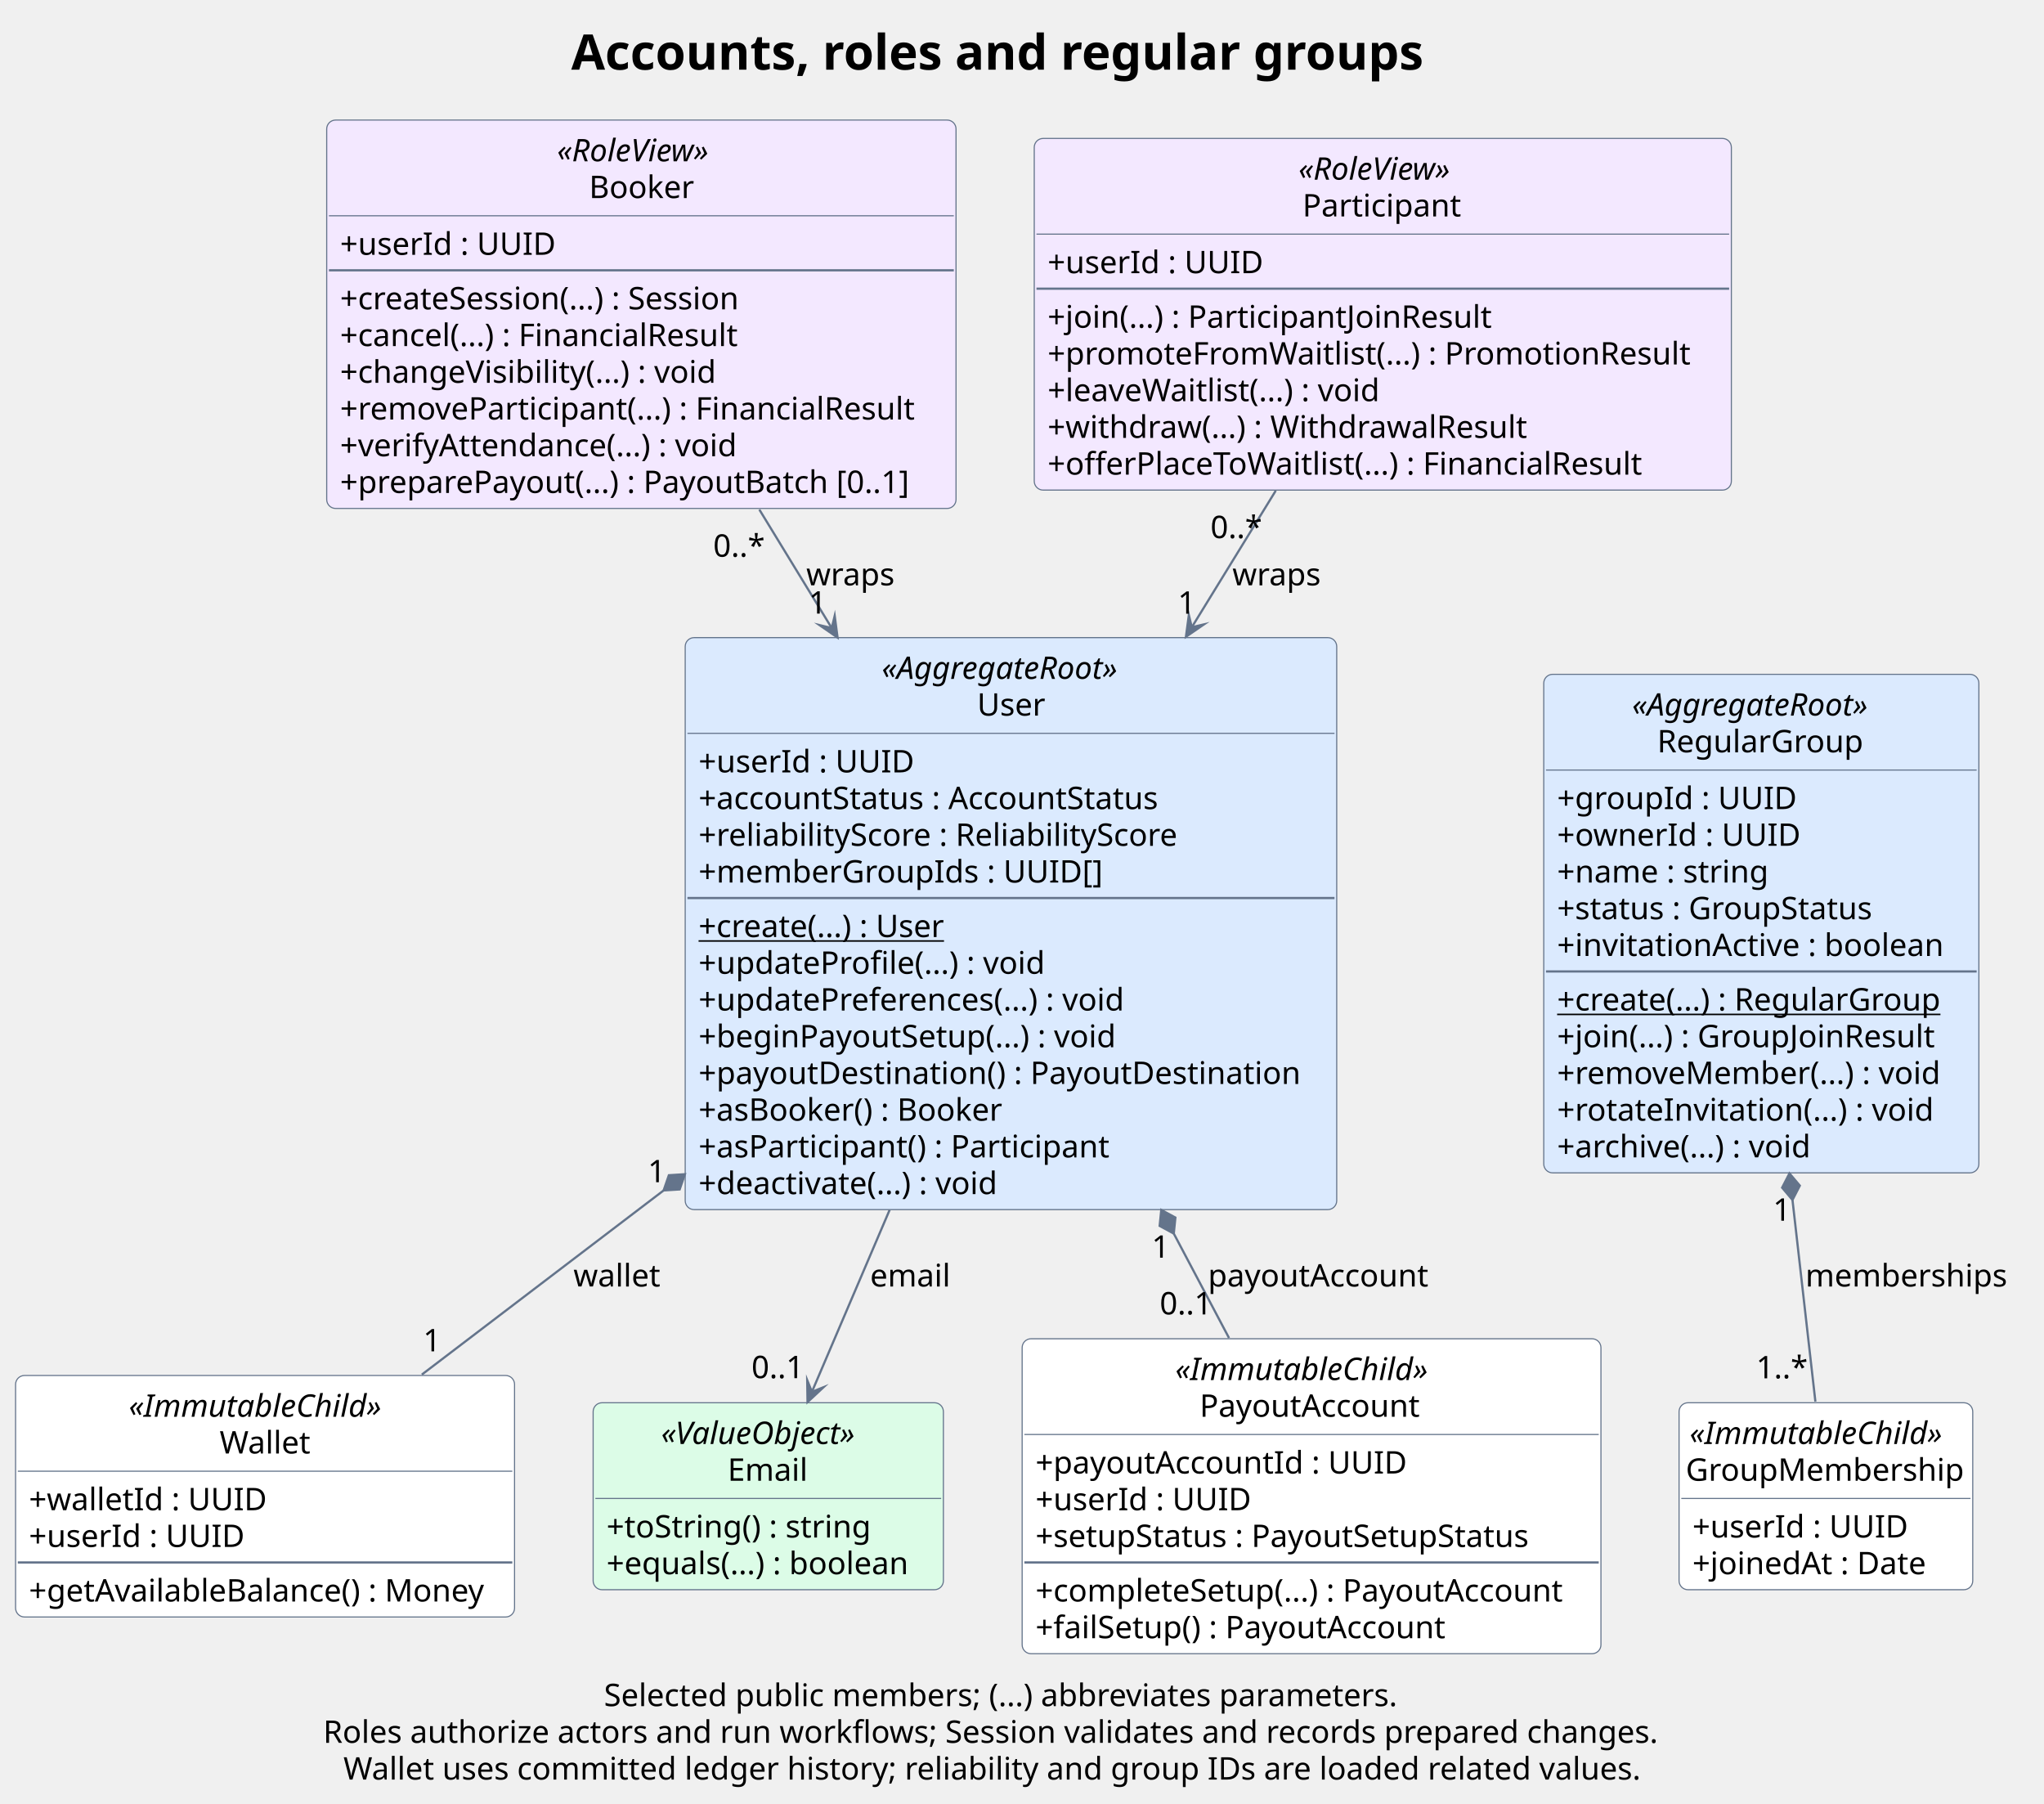
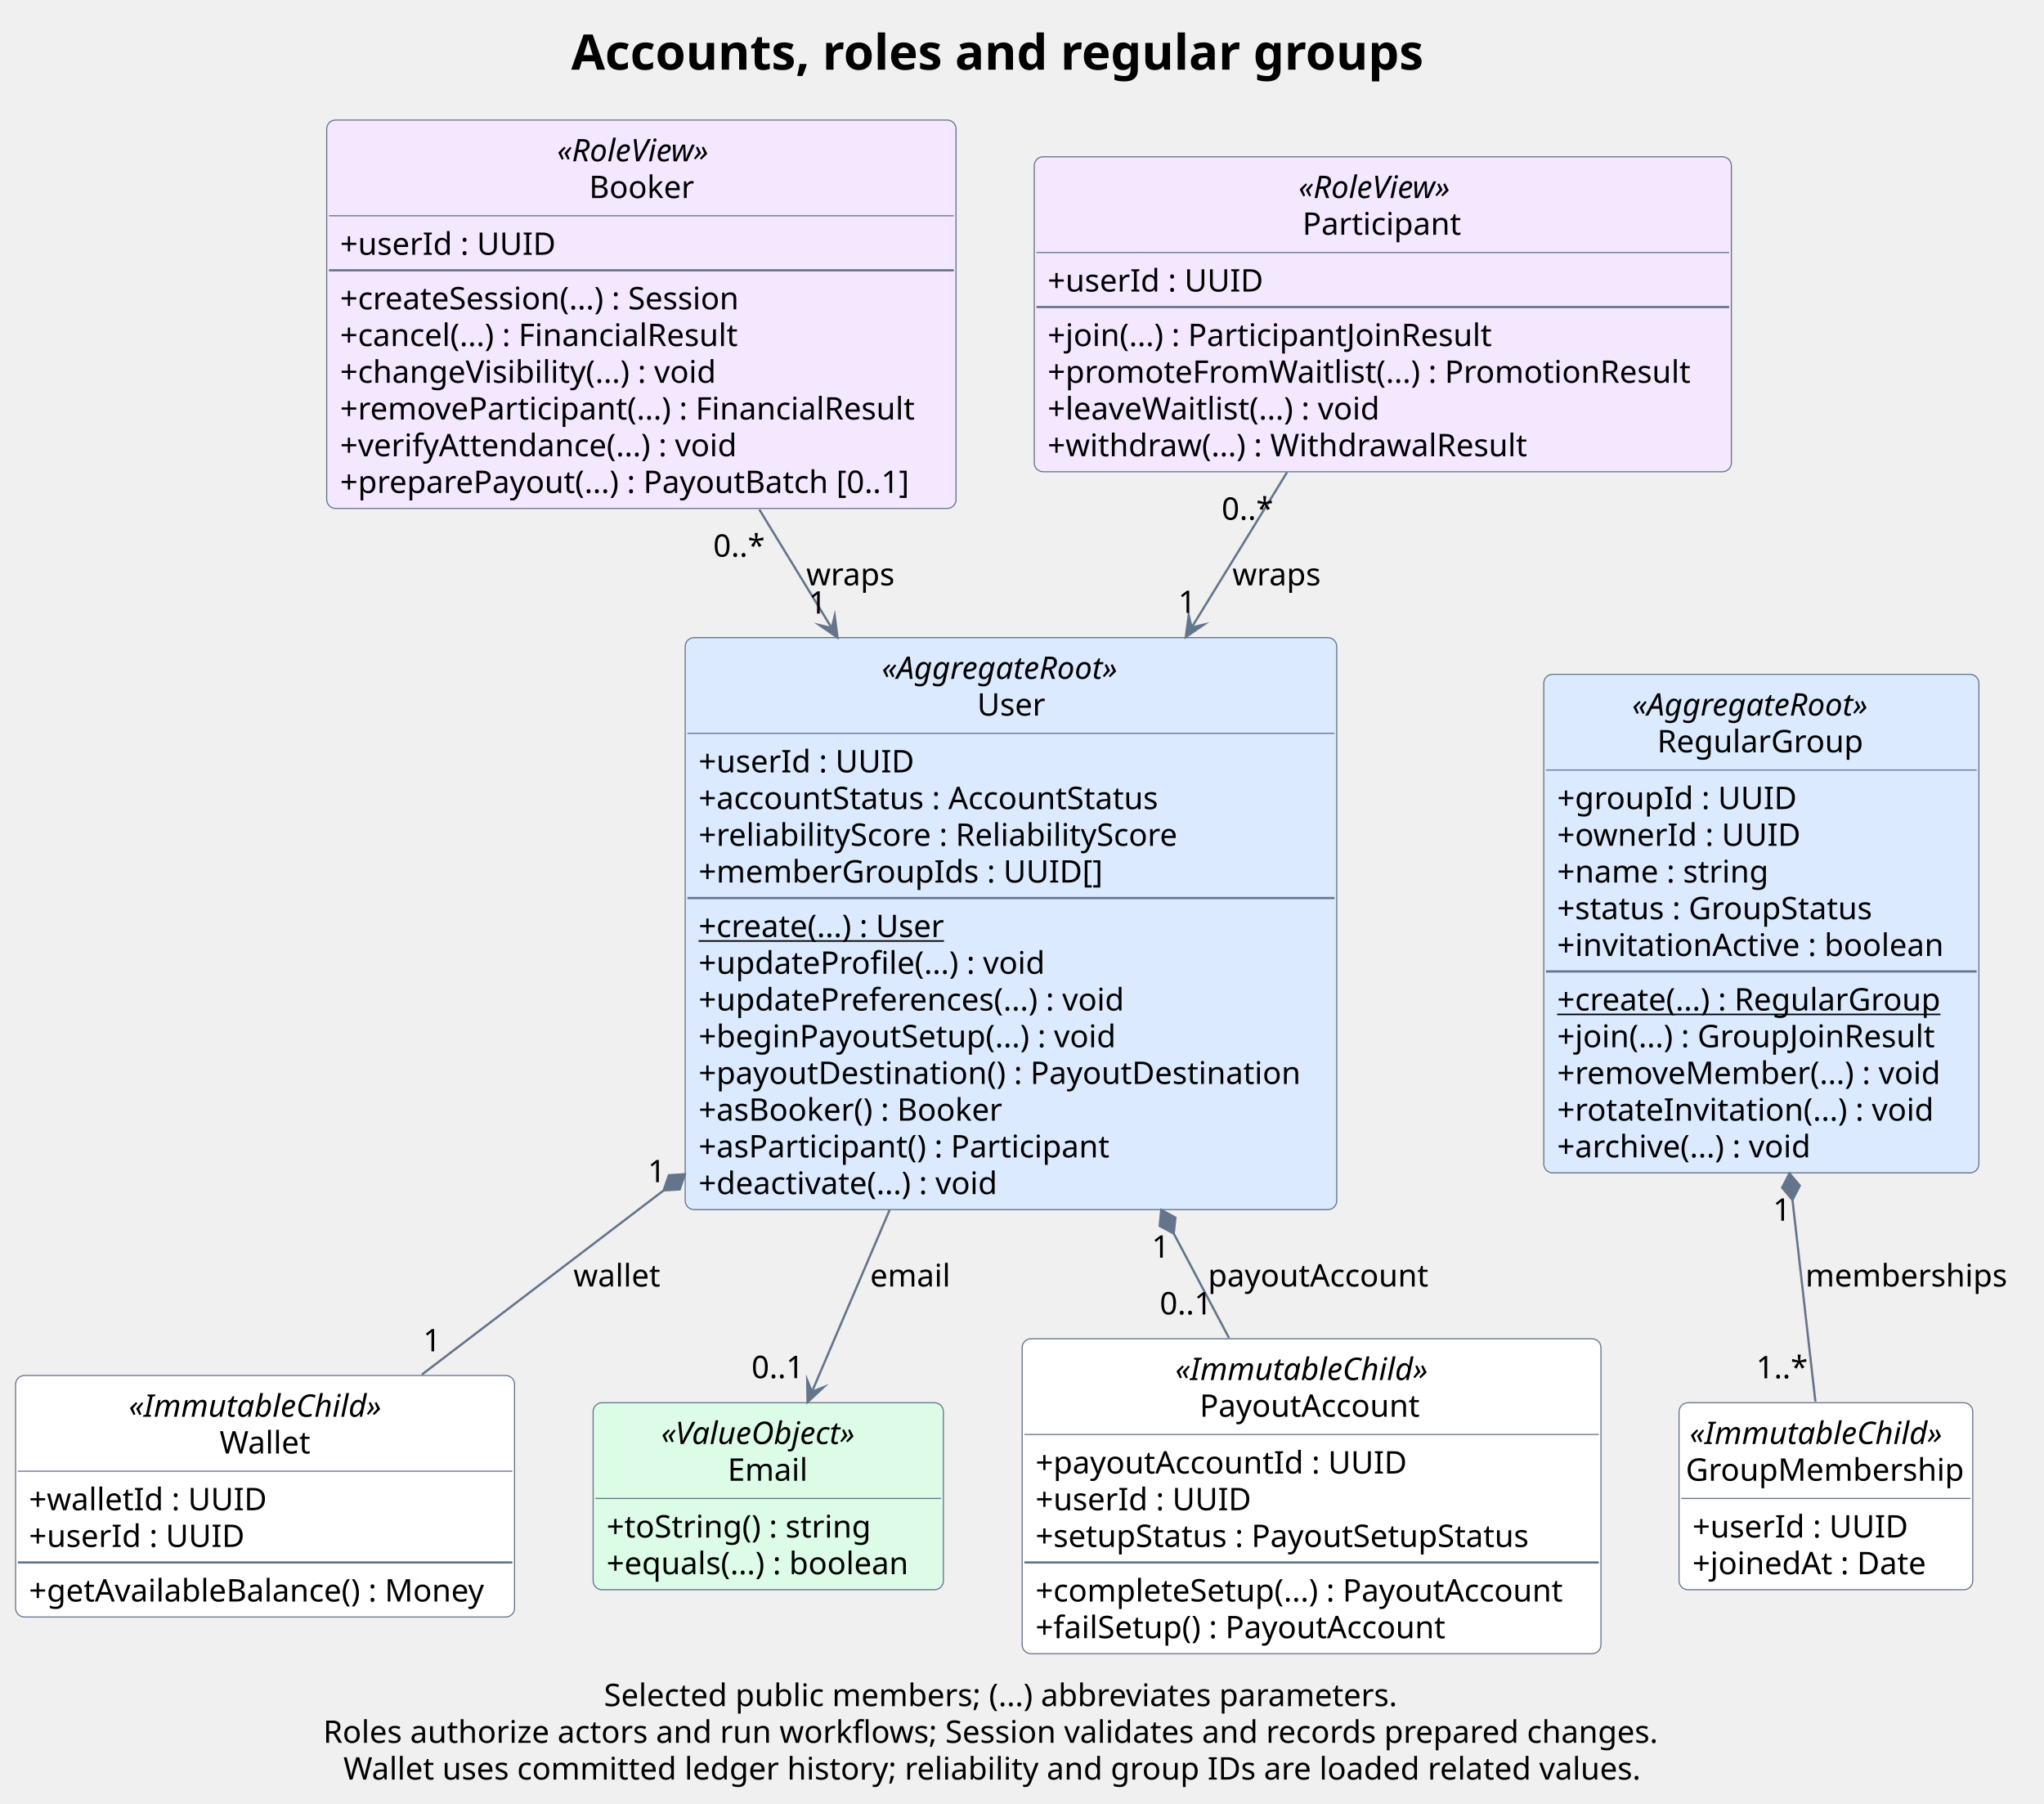
<svg xmlns="http://www.w3.org/2000/svg" version="1.1" data-diagram-type="CLASS" style="width:918px;height:810px;background:#FFFFFF;" width="918px" height="810px" viewBox="0 0 918 810" zoomAndPan="magnify" preserveAspectRatio="none" contentStyleType="text/css">
  <defs />
  <g font-family="sans-serif" lengthAdjust="spacing">
    <g class="title" data-source-line="1">
      <text x="256.558" y="31.27" fill="#000" font-size="22" textLength="398.825" font-weight="700">Accounts, roles and regular groups</text>
    </g>
    <g class="entity" data-qualified-name="Booker" id="ent0001" data-source-line="23">
      <rect x="146.73" y="53.91" width="282.642" height="174.395" fill="#F3E8FF" style="stroke:#64748B;stroke-width:0.5;" rx="4" ry="4" />
      <text x="250.173" y="72.445" fill="#000" font-size="14" textLength="75.756" font-style="italic">«RoleView»</text>
      <text x="264.569" y="88.934" fill="#000" font-size="14" textLength="46.963">Booker</text>
      <line x1="147.73" y1="96.887" x2="428.372" y2="96.887" style="stroke:#64748B;stroke-width:0.5;" />
      <text x="152.73" y="114.422" fill="#000" font-size="14" textLength="100.536">+userId : UUID</text>
      <line x1="147.73" y1="121.375" x2="428.372" y2="121.375" style="stroke:#64748B;stroke-width:1;" />
      <text x="152.73" y="138.91" fill="#000" font-size="14" textLength="190.176">+createSession(...) : Session</text>
      <text x="152.73" y="155.398" fill="#000" font-size="14" textLength="190.839">+cancel(...) : FinancialResult</text>
      <text x="152.73" y="171.887" fill="#000" font-size="14" textLength="182.212">+changeVisibility(...) : void</text>
      <text x="152.73" y="188.375" fill="#000" font-size="14" textLength="270.642">+removeParticipant(...) : FinancialResult</text>
      <text x="152.73" y="204.863" fill="#000" font-size="14" textLength="189.622">+verifyAttendance(...) : void</text>
      <text x="152.73" y="221.352" fill="#000" font-size="14" textLength="266.82">+preparePayout(...) : PayoutBatch [0..1]</text>
    </g>
    <g class="entity" data-qualified-name="Participant" id="ent0002" data-source-line="34">
-       <rect x="464.5" y="62.16" width="313.089" height="157.906" fill="#F3E8FF" style="stroke:#64748B;stroke-width:0.5;" rx="4" ry="4" />
-       <text x="583.167" y="80.695" fill="#000" font-size="14" textLength="75.756" font-style="italic">«RoleView»</text>
-       <text x="584.961" y="97.184" fill="#000" font-size="14" textLength="72.167">Participant</text>
-       <line x1="465.5" y1="105.137" x2="776.589" y2="105.137" style="stroke:#64748B;stroke-width:0.5;" />
-       <text x="470.5" y="122.672" fill="#000" font-size="14" textLength="100.536">+userId : UUID</text>
-       <line x1="465.5" y1="129.625" x2="776.589" y2="129.625" style="stroke:#64748B;stroke-width:1;" />
-       <text x="470.5" y="147.16" fill="#000" font-size="14" textLength="212.023">+join(...) : ParticipantJoinResult</text>
-       <text x="470.5" y="163.648" fill="#000" font-size="14" textLength="301.089">+promoteFromWaitlist(...) : PromotionResult</text>
-       <text x="470.5" y="180.137" fill="#000" font-size="14" textLength="159.599">+leaveWaitlist(...) : void</text>
-       <text x="470.5" y="196.625" fill="#000" font-size="14" textLength="225.176">+withdraw(...) : WithdrawalResult</text>
-       <text x="470.5" y="213.113" fill="#000" font-size="14" textLength="282.051">+offerPlaceToWaitlist(...) : FinancialResult</text>
+       <rect x="464.5" y="70.4" width="313.089" height="141.418" fill="#F3E8FF" style="stroke:#64748B;stroke-width:0.5;" rx="4" ry="4" />
+       <text x="583.167" y="88.935" fill="#000" font-size="14" textLength="75.756" font-style="italic">«RoleView»</text>
+       <text x="584.961" y="105.424" fill="#000" font-size="14" textLength="72.167">Participant</text>
+       <line x1="465.5" y1="113.377" x2="776.589" y2="113.377" style="stroke:#64748B;stroke-width:0.5;" />
+       <text x="470.5" y="130.912" fill="#000" font-size="14" textLength="100.536">+userId : UUID</text>
+       <line x1="465.5" y1="137.865" x2="776.589" y2="137.865" style="stroke:#64748B;stroke-width:1;" />
+       <text x="470.5" y="155.4" fill="#000" font-size="14" textLength="212.023">+join(...) : ParticipantJoinResult</text>
+       <text x="470.5" y="171.888" fill="#000" font-size="14" textLength="301.089">+promoteFromWaitlist(...) : PromotionResult</text>
+       <text x="470.5" y="188.377" fill="#000" font-size="14" textLength="159.599">+leaveWaitlist(...) : void</text>
+       <text x="470.5" y="204.865" fill="#000" font-size="14" textLength="225.176">+withdraw(...) : WithdrawalResult</text>
    </g>
-     <g class="entity" data-qualified-name="User" id="ent0003" data-source-line="44">
+     <g class="entity" data-qualified-name="User" id="ent0003" data-source-line="43">
      <rect x="307.74" y="286.31" width="292.608" height="256.836" fill="#DBEAFE" style="stroke:#64748B;stroke-width:0.5;" rx="4" ry="4" />
      <text x="395.993" y="304.845" fill="#000" font-size="14" textLength="116.102" font-style="italic">«AggregateRoot»</text>
      <text x="438.862" y="321.334" fill="#000" font-size="14" textLength="30.365">User</text>
      <line x1="308.74" y1="329.287" x2="599.348" y2="329.287" style="stroke:#64748B;stroke-width:0.5;" />
      <text x="313.74" y="346.822" fill="#000" font-size="14" textLength="100.536">+userId : UUID</text>
      <text x="313.74" y="363.31" fill="#000" font-size="14" textLength="216.057">+accountStatus : AccountStatus</text>
      <text x="313.74" y="379.798" fill="#000" font-size="14" textLength="226.933">+reliabilityScore : ReliabilityScore</text>
      <text x="313.74" y="396.287" fill="#000" font-size="14" textLength="185.65">+memberGroupIds : UUID[]</text>
      <line x1="308.74" y1="403.24" x2="599.348" y2="403.24" style="stroke:#64748B;stroke-width:1;" />
      <text x="313.74" y="420.775" fill="#000" font-size="14" textLength="118.645" text-decoration="underline">+create(...) : User</text>
      <text x="313.74" y="437.263" fill="#000" font-size="14" textLength="165.703">+updateProfile(...) : void</text>
      <text x="313.74" y="453.752" fill="#000" font-size="14" textLength="201.134">+updatePreferences(...) : void</text>
      <text x="313.74" y="470.24" fill="#000" font-size="14" textLength="196.978">+beginPayoutSetup(...) : void</text>
      <text x="313.74" y="486.728" fill="#000" font-size="14" textLength="280.608">+payoutDestination() : PayoutDestination</text>
      <text x="313.74" y="503.216" fill="#000" font-size="14" textLength="142.317">+asBooker() : Booker</text>
      <text x="313.74" y="519.705" fill="#000" font-size="14" textLength="192.726">+asParticipant() : Participant</text>
      <text x="313.74" y="536.193" fill="#000" font-size="14" textLength="144.327">+deactivate(...) : void</text>
    </g>
-     <g class="entity" data-qualified-name="Wallet" id="ent0004" data-source-line="60">
+     <g class="entity" data-qualified-name="Wallet" id="ent0004" data-source-line="59">
      <rect x="7" y="617.63" width="224.092" height="108.441" fill="#FFF" style="stroke:#64748B;stroke-width:0.5;" rx="4" ry="4" />
      <text x="57.827" y="636.165" fill="#000" font-size="14" textLength="122.438" font-style="italic">«ImmutableChild»</text>
      <text x="98.627" y="652.654" fill="#000" font-size="14" textLength="40.838">Wallet</text>
      <line x1="8" y1="660.607" x2="230.092" y2="660.607" style="stroke:#64748B;stroke-width:0.5;" />
      <text x="13" y="678.142" fill="#000" font-size="14" textLength="110.831">+walletId : UUID</text>
      <text x="13" y="694.63" fill="#000" font-size="14" textLength="100.536">+userId : UUID</text>
      <line x1="8" y1="701.583" x2="230.092" y2="701.583" style="stroke:#64748B;stroke-width:1;" />
      <text x="13" y="719.118" fill="#000" font-size="14" textLength="212.092">+getAvailableBalance() : Money</text>
    </g>
-     <g class="entity" data-qualified-name="Email" id="ent0005" data-source-line="67">
+     <g class="entity" data-qualified-name="Email" id="ent0005" data-source-line="66">
      <rect x="266.39" y="629.87" width="157.305" height="83.953" fill="#DCFCE7" style="stroke:#64748B;stroke-width:0.5;" rx="4" ry="4" />
      <text x="296.921" y="648.405" fill="#000" font-size="14" textLength="96.243" font-style="italic">«ValueObject»</text>
      <text x="326.801" y="664.894" fill="#000" font-size="14" textLength="36.483">Email</text>
      <line x1="267.39" y1="672.847" x2="422.695" y2="672.847" style="stroke:#64748B;stroke-width:0.5;" />
      <text x="272.39" y="690.382" fill="#000" font-size="14" textLength="126.896">+toString() : string</text>
      <text x="272.39" y="706.87" fill="#000" font-size="14" textLength="145.305">+equals(...) : boolean</text>
    </g>
-     <g class="entity" data-qualified-name="PayoutAccount" id="ent0006" data-source-line="72">
+     <g class="entity" data-qualified-name="PayoutAccount" id="ent0006" data-source-line="71">
      <rect x="459.07" y="601.14" width="259.946" height="141.418" fill="#FFF" style="stroke:#64748B;stroke-width:0.5;" rx="4" ry="4" />
      <text x="527.824" y="619.675" fill="#000" font-size="14" textLength="122.438" font-style="italic">«ImmutableChild»</text>
      <text x="538.782" y="636.164" fill="#000" font-size="14" textLength="100.522">PayoutAccount</text>
      <line x1="460.07" y1="644.117" x2="718.016" y2="644.117" style="stroke:#64748B;stroke-width:0.5;" />
      <text x="465.07" y="661.652" fill="#000" font-size="14" textLength="172.778">+payoutAccountId : UUID</text>
      <text x="465.07" y="678.14" fill="#000" font-size="14" textLength="100.536">+userId : UUID</text>
      <text x="465.07" y="694.628" fill="#000" font-size="14" textLength="228.614">+setupStatus : PayoutSetupStatus</text>
      <line x1="460.07" y1="701.582" x2="718.016" y2="701.582" style="stroke:#64748B;stroke-width:1;" />
      <text x="465.07" y="719.117" fill="#000" font-size="14" textLength="247.946">+completeSetup(...) : PayoutAccount</text>
      <text x="465.07" y="735.605" fill="#000" font-size="14" textLength="193.095">+failSetup() : PayoutAccount</text>
    </g>
-     <g class="entity" data-qualified-name="RegularGroup" id="ent0007" data-source-line="81">
+     <g class="entity" data-qualified-name="RegularGroup" id="ent0007" data-source-line="80">
      <rect x="693.33" y="302.79" width="195.422" height="223.859" fill="#DBEAFE" style="stroke:#64748B;stroke-width:0.5;" rx="4" ry="4" />
      <text x="732.99" y="321.325" fill="#000" font-size="14" textLength="116.102" font-style="italic">«AggregateRoot»</text>
      <text x="744.28" y="337.814" fill="#000" font-size="14" textLength="93.522">RegularGroup</text>
      <line x1="694.33" y1="345.767" x2="887.752" y2="345.767" style="stroke:#64748B;stroke-width:0.5;" />
      <text x="699.33" y="363.302" fill="#000" font-size="14" textLength="111.74">+groupId : UUID</text>
      <text x="699.33" y="379.79" fill="#000" font-size="14" textLength="112.786">+ownerId : UUID</text>
      <text x="699.33" y="396.278" fill="#000" font-size="14" textLength="101.274">+name : string</text>
      <text x="699.33" y="412.767" fill="#000" font-size="14" textLength="149.099">+status : GroupStatus</text>
      <text x="699.33" y="429.255" fill="#000" font-size="14" textLength="183.422">+invitationActive : boolean</text>
      <line x1="694.33" y1="436.208" x2="887.752" y2="436.208" style="stroke:#64748B;stroke-width:1;" />
      <text x="699.33" y="453.743" fill="#000" font-size="14" textLength="181.802" text-decoration="underline">+create(...) : RegularGroup</text>
      <text x="699.33" y="470.232" fill="#000" font-size="14" textLength="181.802">+join(...) : GroupJoinResult</text>
      <text x="699.33" y="486.72" fill="#000" font-size="14" textLength="181.029">+removeMember(...) : void</text>
      <text x="699.33" y="503.208" fill="#000" font-size="14" textLength="179.402">+rotateInvitation(...) : void</text>
      <text x="699.33" y="519.696" fill="#000" font-size="14" textLength="123.929">+archive(...) : void</text>
    </g>
-     <g class="entity" data-qualified-name="GroupMembership" id="ent0008" data-source-line="95">
+     <g class="entity" data-qualified-name="GroupMembership" id="ent0008" data-source-line="94">
      <rect x="754.1" y="629.87" width="131.897" height="83.953" fill="#FFF" style="stroke:#64748B;stroke-width:0.5;" rx="4" ry="4" />
      <text x="758.829" y="648.405" fill="#000" font-size="14" textLength="122.438" font-style="italic">«ImmutableChild»</text>
      <text x="757.1" y="664.894" fill="#000" font-size="14" textLength="125.897">GroupMembership</text>
      <line x1="755.1" y1="672.847" x2="884.997" y2="672.847" style="stroke:#64748B;stroke-width:0.5;" />
      <text x="760.1" y="690.382" fill="#000" font-size="14" textLength="100.536">+userId : UUID</text>
      <text x="760.1" y="706.87" fill="#000" font-size="14" textLength="112.772">+joinedAt : Date</text>
    </g>
-     <g class="link" data-entity-1="ent0001" data-entity-2="ent0003" id="lnk9" data-source-line="100" data-link-type="dependency">
-       <path d="M341.03,228.8 C352.22,247.12 361.652,262.544 373.552,282.014" style="stroke:#64748B;stroke-width:1;" fill="none" id="Booker-to-User" codeLine="100" />
+     <g class="link" data-entity-1="ent0001" data-entity-2="ent0003" id="lnk9" data-source-line="99" data-link-type="dependency">
+       <path d="M341.03,228.8 C352.22,247.12 361.652,262.544 373.552,282.014" style="stroke:#64748B;stroke-width:1;" fill="none" id="Booker-to-User" codeLine="99" />
      <polygon points="376.16,286.28,374.879,276.515,373.552,282.014,368.053,280.687,376.16,286.28" fill="#64748B" style="stroke:#64748B;stroke-width:1;stroke-linejoin:miter;stroke-miterlimit:10;" />
      <text x="362.11" y="262.845" fill="#000" font-size="14" textLength="40.195">wraps</text>
      <text x="320.314" y="249.98" fill="#000" font-size="14" textLength="24.459">0..*</text>
      <text x="363.196" y="275.515" fill="#000" font-size="14">1</text>
    </g>
-     <g class="link" data-entity-1="ent0002" data-entity-2="ent0003" id="lnk10" data-source-line="101" data-link-type="dependency">
-       <path d="M572.97,220.31 C560.34,240.84 549.018,259.261 535.248,281.661" style="stroke:#64748B;stroke-width:1;" fill="none" id="Participant-to-User" codeLine="101" />
-       <polygon points="532.63,285.92,540.751,280.348,535.248,281.661,533.936,276.158,532.63,285.92" fill="#64748B" style="stroke:#64748B;stroke-width:1;stroke-linejoin:miter;stroke-miterlimit:10;" />
+     <g class="link" data-entity-1="ent0002" data-entity-2="ent0003" id="lnk10" data-source-line="100" data-link-type="dependency">
+       <path d="M578.04,212.06 C564.12,234.69 550.85,256.292 535.18,281.762" style="stroke:#64748B;stroke-width:1;" fill="none" id="Participant-to-User" codeLine="100" />
+       <polygon points="532.56,286.02,540.683,280.451,535.18,281.762,533.869,276.259,532.56,286.02" fill="#64748B" style="stroke:#64748B;stroke-width:1;stroke-linejoin:miter;stroke-miterlimit:10;" />
      <text x="553.5" y="262.845" fill="#000" font-size="14" textLength="40.195">wraps</text>
-       <text x="543.64" y="241.633" fill="#000" font-size="14" textLength="24.459">0..*</text>
-       <text x="528.967" y="275.56" fill="#000" font-size="14">1</text>
+       <text x="548.648" y="233.391" fill="#000" font-size="14" textLength="24.459">0..*</text>
+       <text x="529.127" y="275.24" fill="#000" font-size="14">1</text>
    </g>
-     <g class="link" data-entity-1="ent0003" data-entity-2="ent0004" id="lnk11" data-source-line="102" data-link-type="composition">
-       <path d="M298.053,534.531 C257.033,565.771 223.84,591.04 189.45,617.23" style="stroke:#64748B;stroke-width:1;" fill="none" id="User-backto-Wallet" codeLine="102" />
+     <g class="link" data-entity-1="ent0003" data-entity-2="ent0004" id="lnk11" data-source-line="101" data-link-type="composition">
+       <path d="M298.053,534.531 C257.033,565.771 223.84,591.04 189.45,617.23" style="stroke:#64748B;stroke-width:1;" fill="none" id="User-backto-Wallet" codeLine="101" />
      <polygon points="307.6,527.26,300.403,527.713,298.053,534.531,305.25,534.078,307.6,527.26" fill="#64748B" style="stroke:#64748B;stroke-width:1;stroke-linejoin:miter;stroke-miterlimit:10;" />
      <text x="257.54" y="577.675" fill="#000" font-size="14" textLength="39.648">wallet</text>
      <text x="290.927" y="530.853" fill="#000" font-size="14">1</text>
      <text x="190.013" y="606.773" fill="#000" font-size="14">1</text>
    </g>
-     <g class="link" data-entity-1="ent0003" data-entity-2="ent0006" id="lnk12" data-source-line="103" data-link-type="composition">
-       <path d="M527.164,553.896 C537.644,573.696 542.51,582.9 551.98,600.8" style="stroke:#64748B;stroke-width:1;" fill="none" id="User-backto-PayoutAccount" codeLine="103" />
+     <g class="link" data-entity-1="ent0003" data-entity-2="ent0006" id="lnk12" data-source-line="102" data-link-type="composition">
+       <path d="M527.164,553.896 C537.644,573.696 542.51,582.9 551.98,600.8" style="stroke:#64748B;stroke-width:1;" fill="none" id="User-backto-PayoutAccount" codeLine="102" />
      <polygon points="521.55,543.29,520.822,550.464,527.164,553.896,527.892,546.722,521.55,543.29" fill="#64748B" style="stroke:#64748B;stroke-width:1;stroke-linejoin:miter;stroke-miterlimit:10;" />
      <text x="542.53" y="577.675" fill="#000" font-size="14" textLength="101.596">payoutAccount</text>
      <text x="517.246" y="564.734" fill="#000" font-size="14">1</text>
      <text x="520.846" y="590.209" fill="#000" font-size="14" textLength="26.564">0..1</text>
    </g>
-     <g class="link" data-entity-1="ent0003" data-entity-2="ent0005" id="lnk13" data-source-line="104" data-link-type="dependency">
-       <path d="M399.55,543.29 C386.19,574.56 374.794,601.222 364.644,624.982" style="stroke:#64748B;stroke-width:1;" fill="none" id="User-to-Email" codeLine="104" />
+     <g class="link" data-entity-1="ent0003" data-entity-2="ent0005" id="lnk13" data-source-line="103" data-link-type="dependency">
+       <path d="M399.55,543.29 C386.19,574.56 374.794,601.222 364.644,624.982" style="stroke:#64748B;stroke-width:1;" fill="none" id="User-to-Email" codeLine="103" />
      <polygon points="362.68,629.58,369.894,622.875,364.644,624.982,362.537,619.732,362.68,629.58" fill="#64748B" style="stroke:#64748B;stroke-width:1;stroke-linejoin:miter;stroke-miterlimit:10;" />
      <text x="390.78" y="577.675" fill="#000" font-size="14" textLength="36.695">email</text>
      <text x="337.495" y="618.83" fill="#000" font-size="14" textLength="26.564">0..1</text>
    </g>
-     <g class="link" data-entity-1="ent0007" data-entity-2="ent0008" id="lnk14" data-source-line="105" data-link-type="composition">
-       <path d="M805.036,538.803 C809.176,575.193 812.16,601.48 815.33,629.37" style="stroke:#64748B;stroke-width:1;" fill="none" id="RegularGroup-backto-GroupMembership" codeLine="105" />
+     <g class="link" data-entity-1="ent0007" data-entity-2="ent0008" id="lnk14" data-source-line="104" data-link-type="composition">
+       <path d="M805.036,538.803 C809.176,575.193 812.16,601.48 815.33,629.37" style="stroke:#64748B;stroke-width:1;" fill="none" id="RegularGroup-backto-GroupMembership" codeLine="104" />
      <polygon points="803.68,526.88,800.384,533.294,805.036,538.803,808.333,532.39,803.68,526.88" fill="#64748B" style="stroke:#64748B;stroke-width:1;stroke-linejoin:miter;stroke-miterlimit:10;" />
      <text x="810.84" y="577.675" fill="#000" font-size="14" textLength="92.101">memberships</text>
      <text x="796.261" y="548.129" fill="#000" font-size="14">1</text>
      <text x="788.702" y="618.9" fill="#000" font-size="14" textLength="24.459">1..*</text>
    </g>
-     <g class="caption" data-source-line="111">
+     <g class="caption" data-source-line="110">
      <text x="271.243" y="766.093" fill="#000" font-size="14" textLength="369.455">Selected public members; (...) abbreviates parameters.</text>
      <text x="145.154" y="782.582" fill="#000" font-size="14" textLength="621.633">Roles authorize actors and run workflows; Session validates and records prepared changes.</text>
      <text x="154.225" y="799.07" fill="#000" font-size="14" textLength="603.49">Wallet uses committed ledger history; reliability and group IDs are loaded related values.</text>
    </g>
  </g>
</svg>
